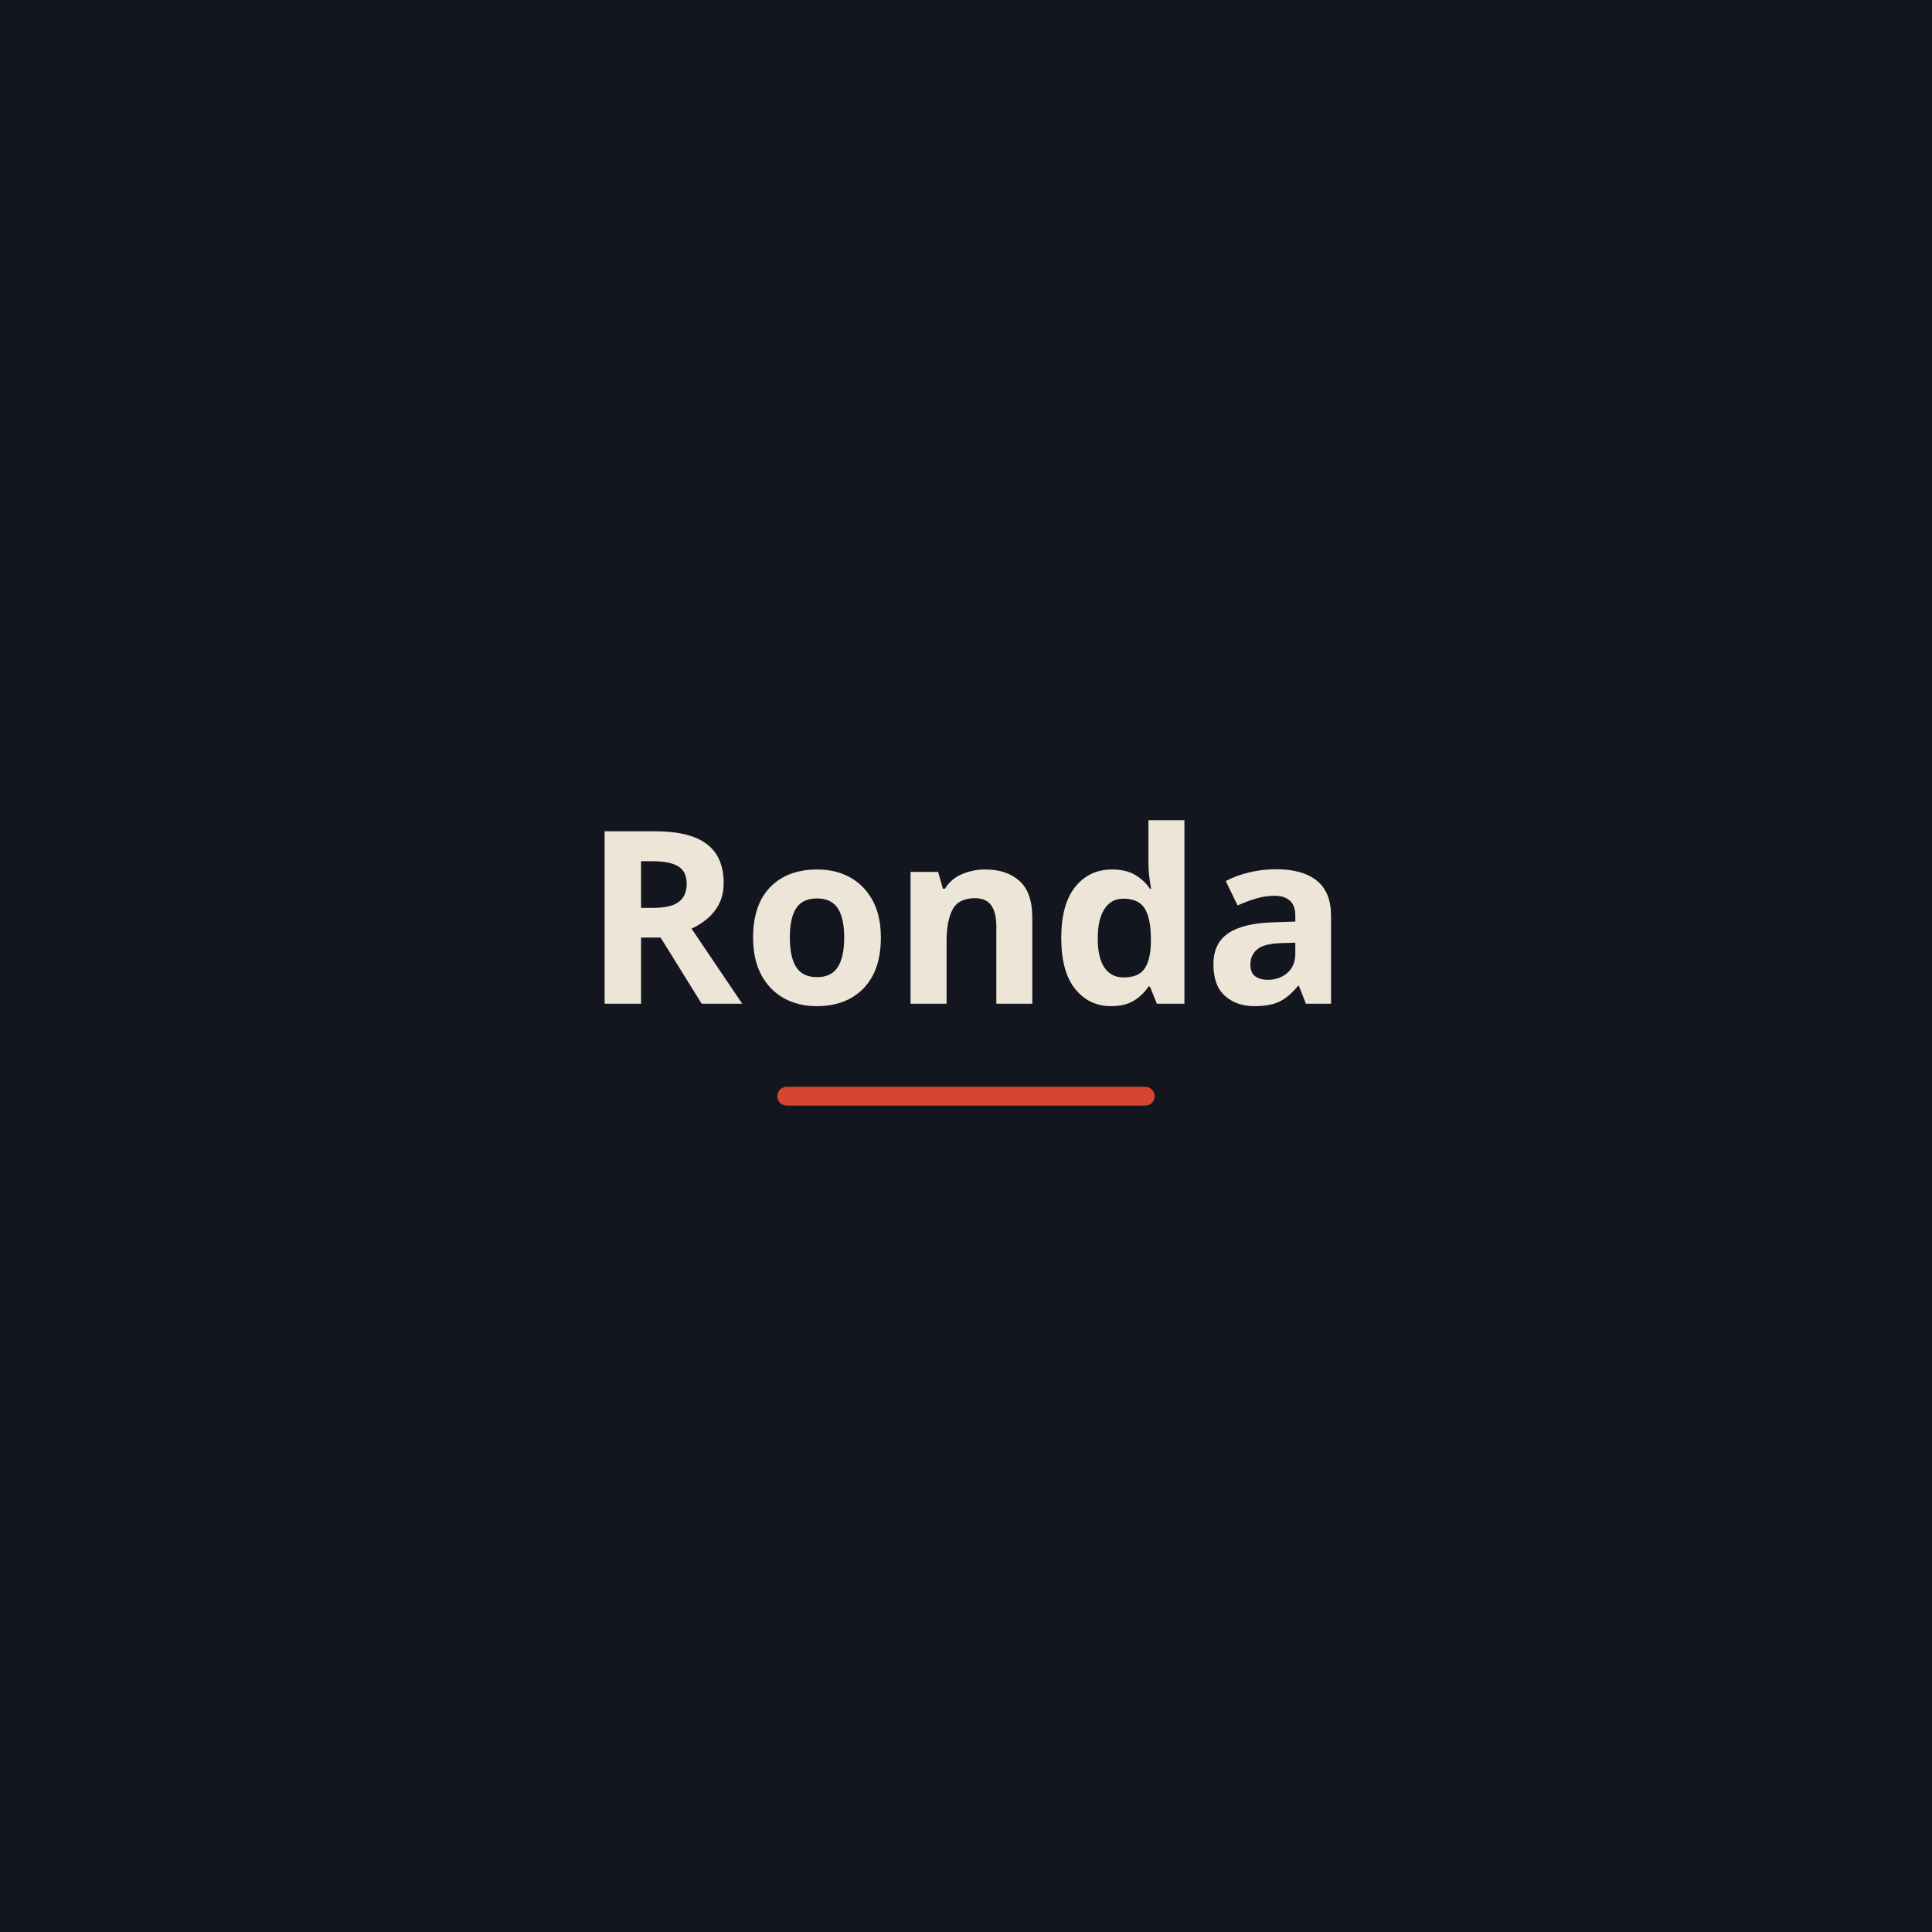
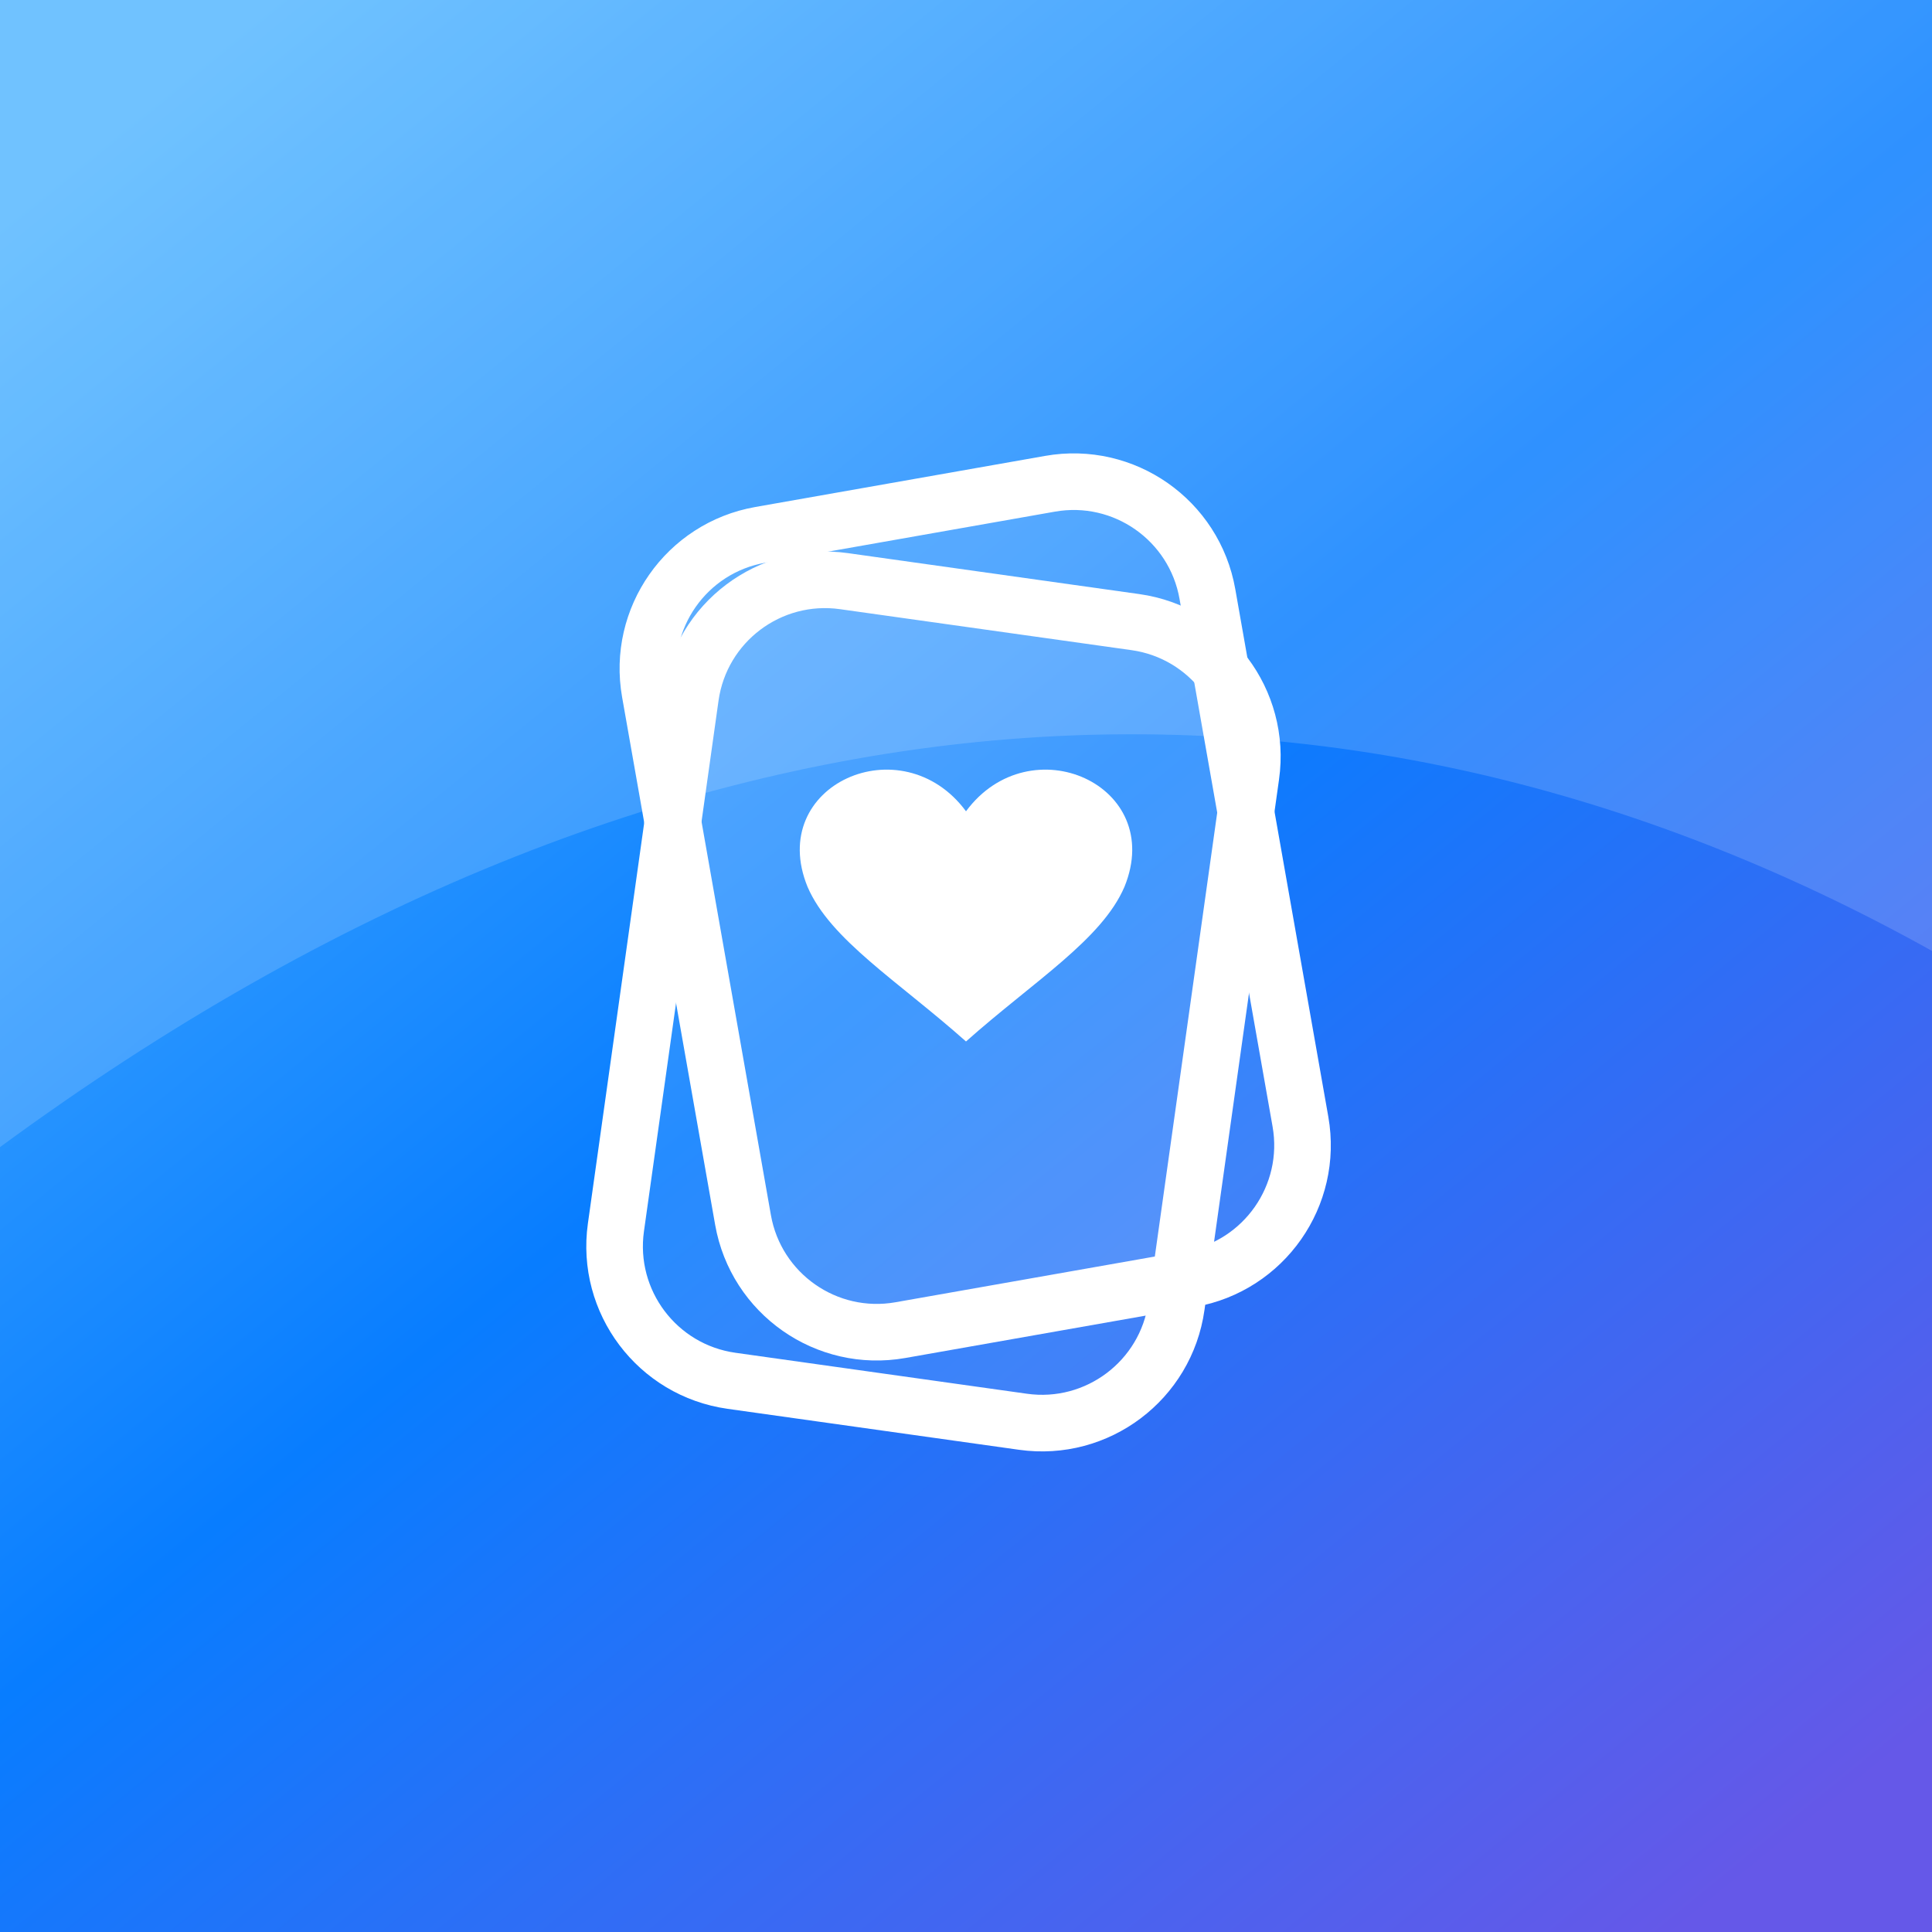
- <svg xmlns="http://www.w3.org/2000/svg" viewBox="0 0 512 512">
-   <rect width="512" height="512" fill="#14161F" />
-   <text x="256" y="266" text-anchor="middle" font-family="'Familjen Grotesk','Poppins',sans-serif" font-weight="700" font-size="64" fill="#EDE6D8">Ronda</text>
-   <rect x="206" y="288" width="100" height="5" rx="2.5" fill="#D4462F" />
+ <svg xmlns="http://www.w3.org/2000/svg" width="512" height="512" viewBox="0 0 512 512">
+   <defs>
+     <linearGradient id="bg" x1="60" y1="10" x2="460" y2="500" gradientUnits="userSpaceOnUse">
+       <stop stop-color="#55B7FF" />
+       <stop offset="0.48" stop-color="#087DFF" />
+       <stop offset="1" stop-color="#6558E8" />
+     </linearGradient>
+   </defs>
+   <rect width="512" height="512" fill="url(#bg)" />
+   <path d="M0 0H512V252C354 164 177 174 0 304V0Z" fill="white" fill-opacity="0.16" />
+   <g fill="#FFFFFF" fill-opacity="0.12" stroke="white" stroke-width="15" stroke-linejoin="round">
+     <rect x="166" y="148" width="150" height="214" rx="36" transform="rotate(-10 166 148)" />
+     <rect x="188" y="149" width="150" height="214" rx="36" transform="rotate(8 188 149)" />
+   </g>
+   <path d="M256 215C273 192 309 208 298 235C292 249 274 260 256 276C238 260 220 249 214 235C203 208 239 192 256 215Z" fill="white" />
</svg>
